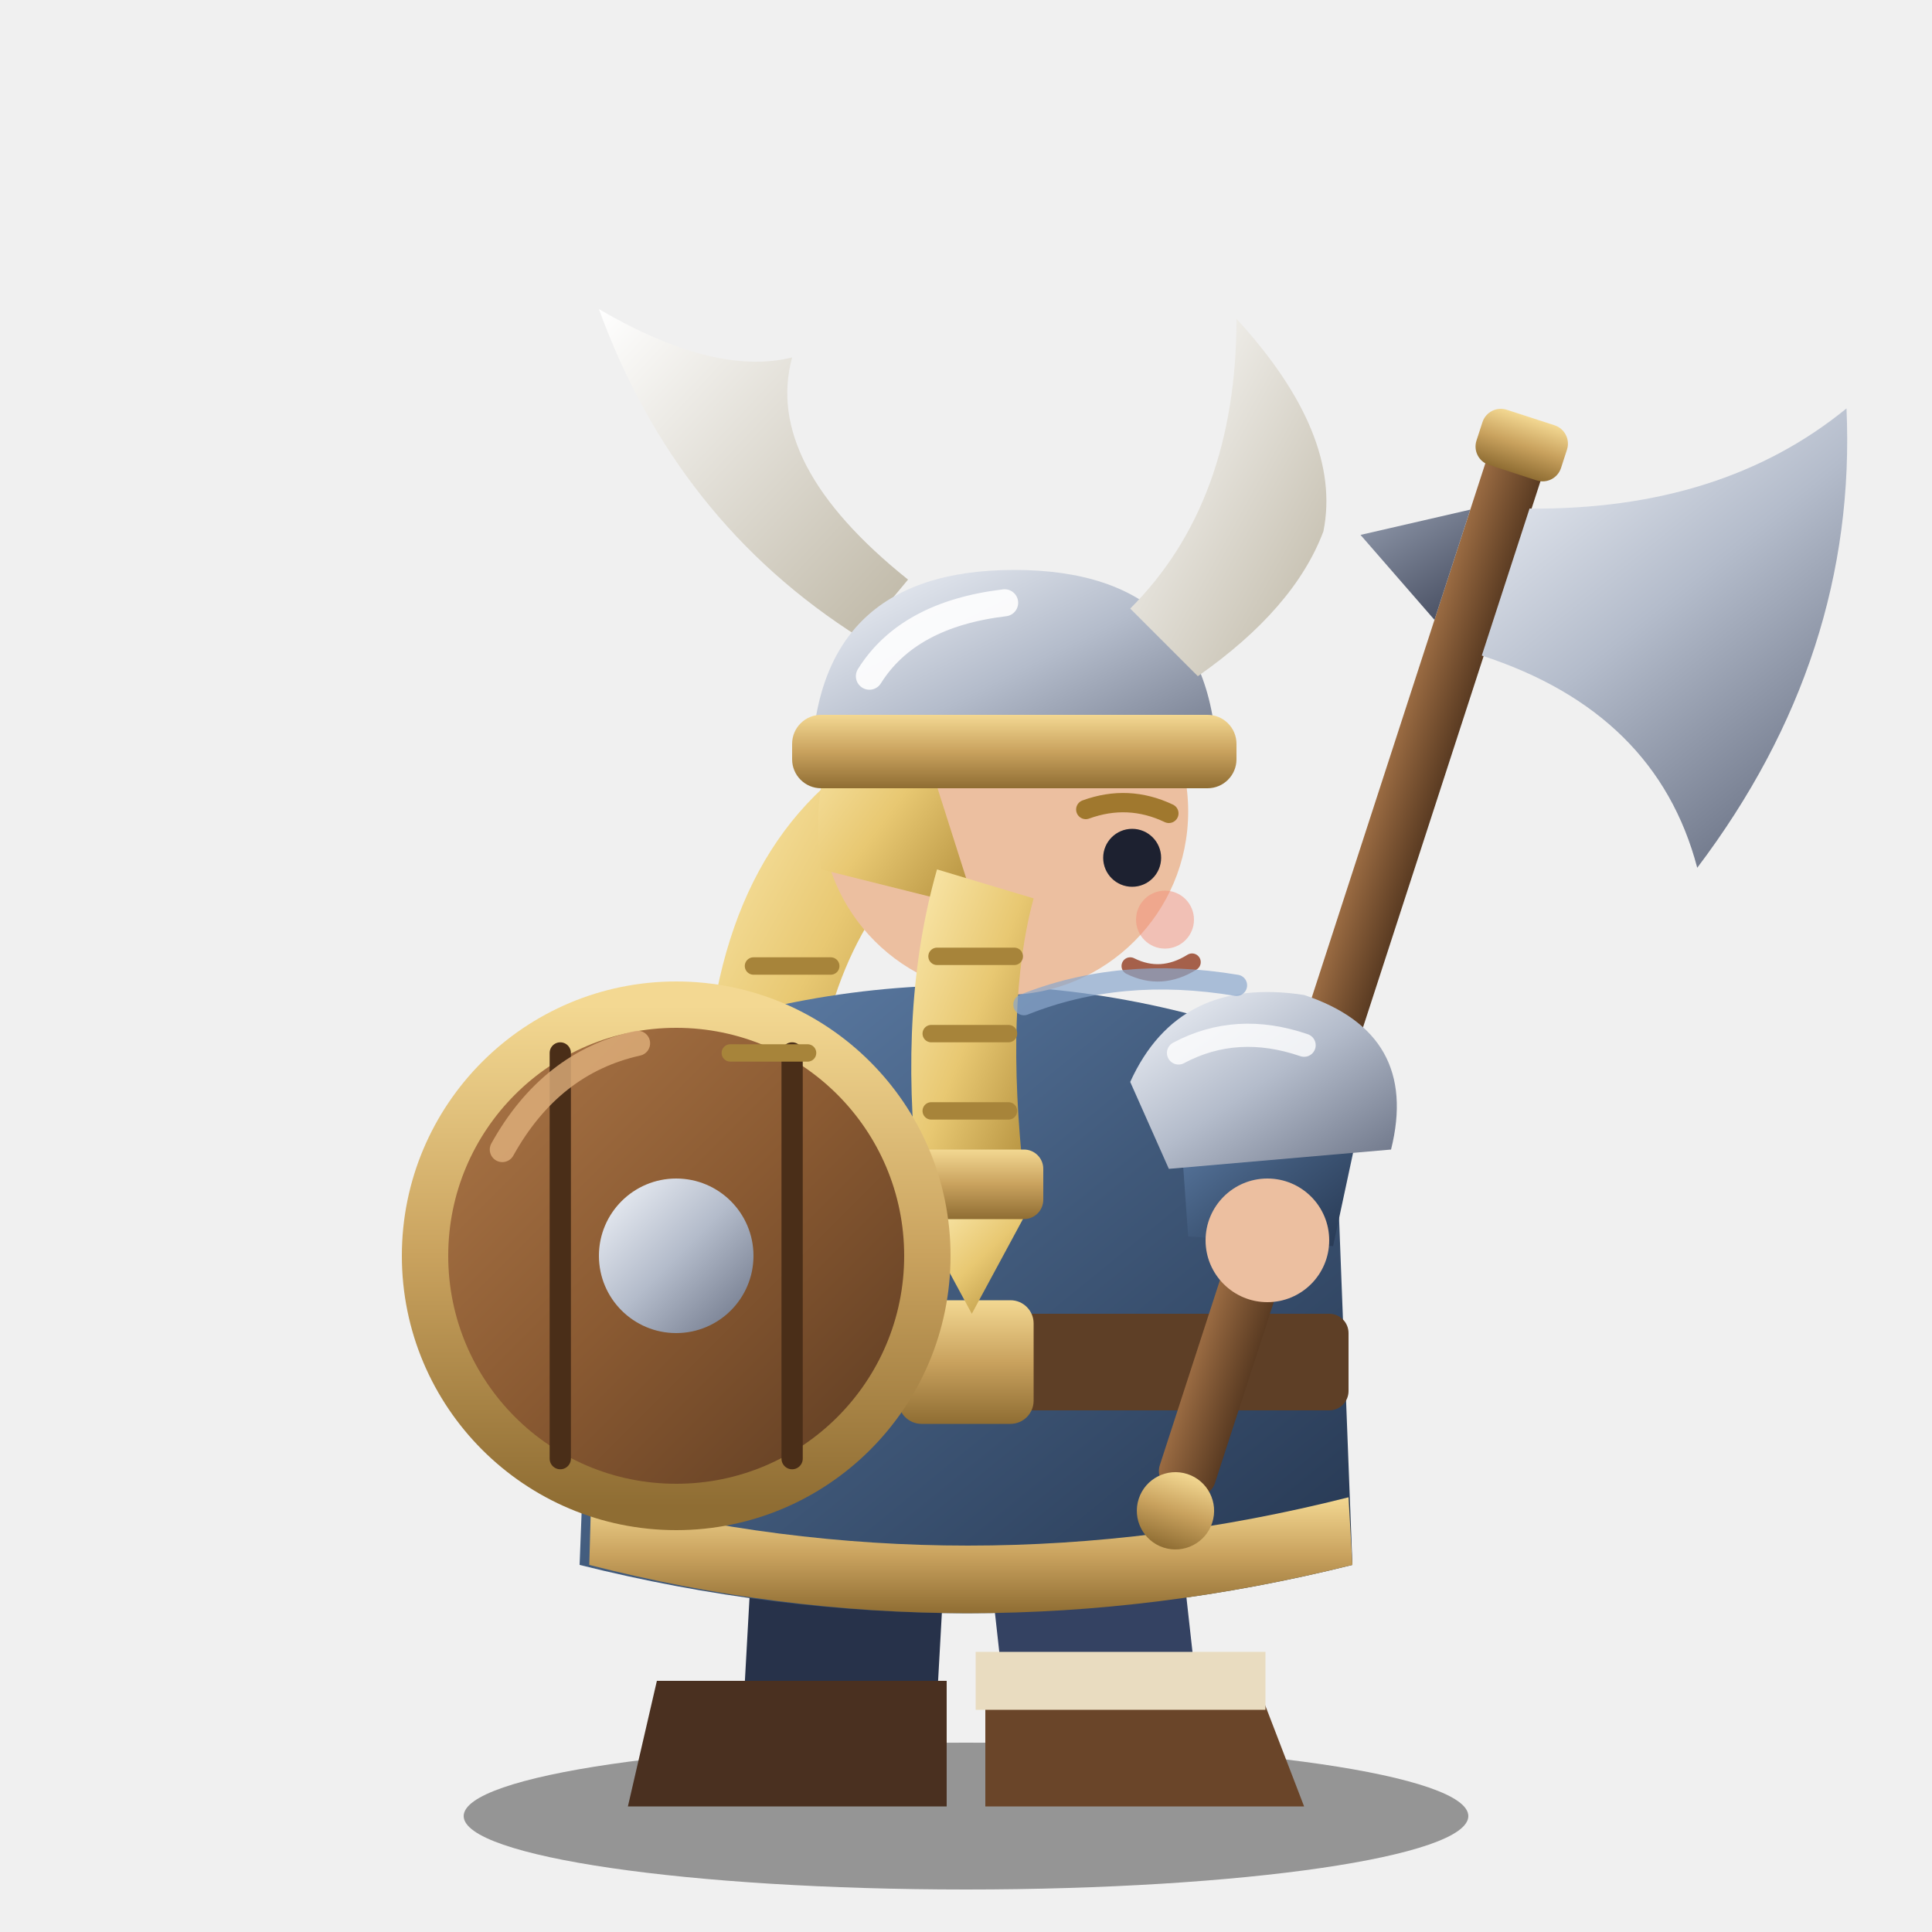
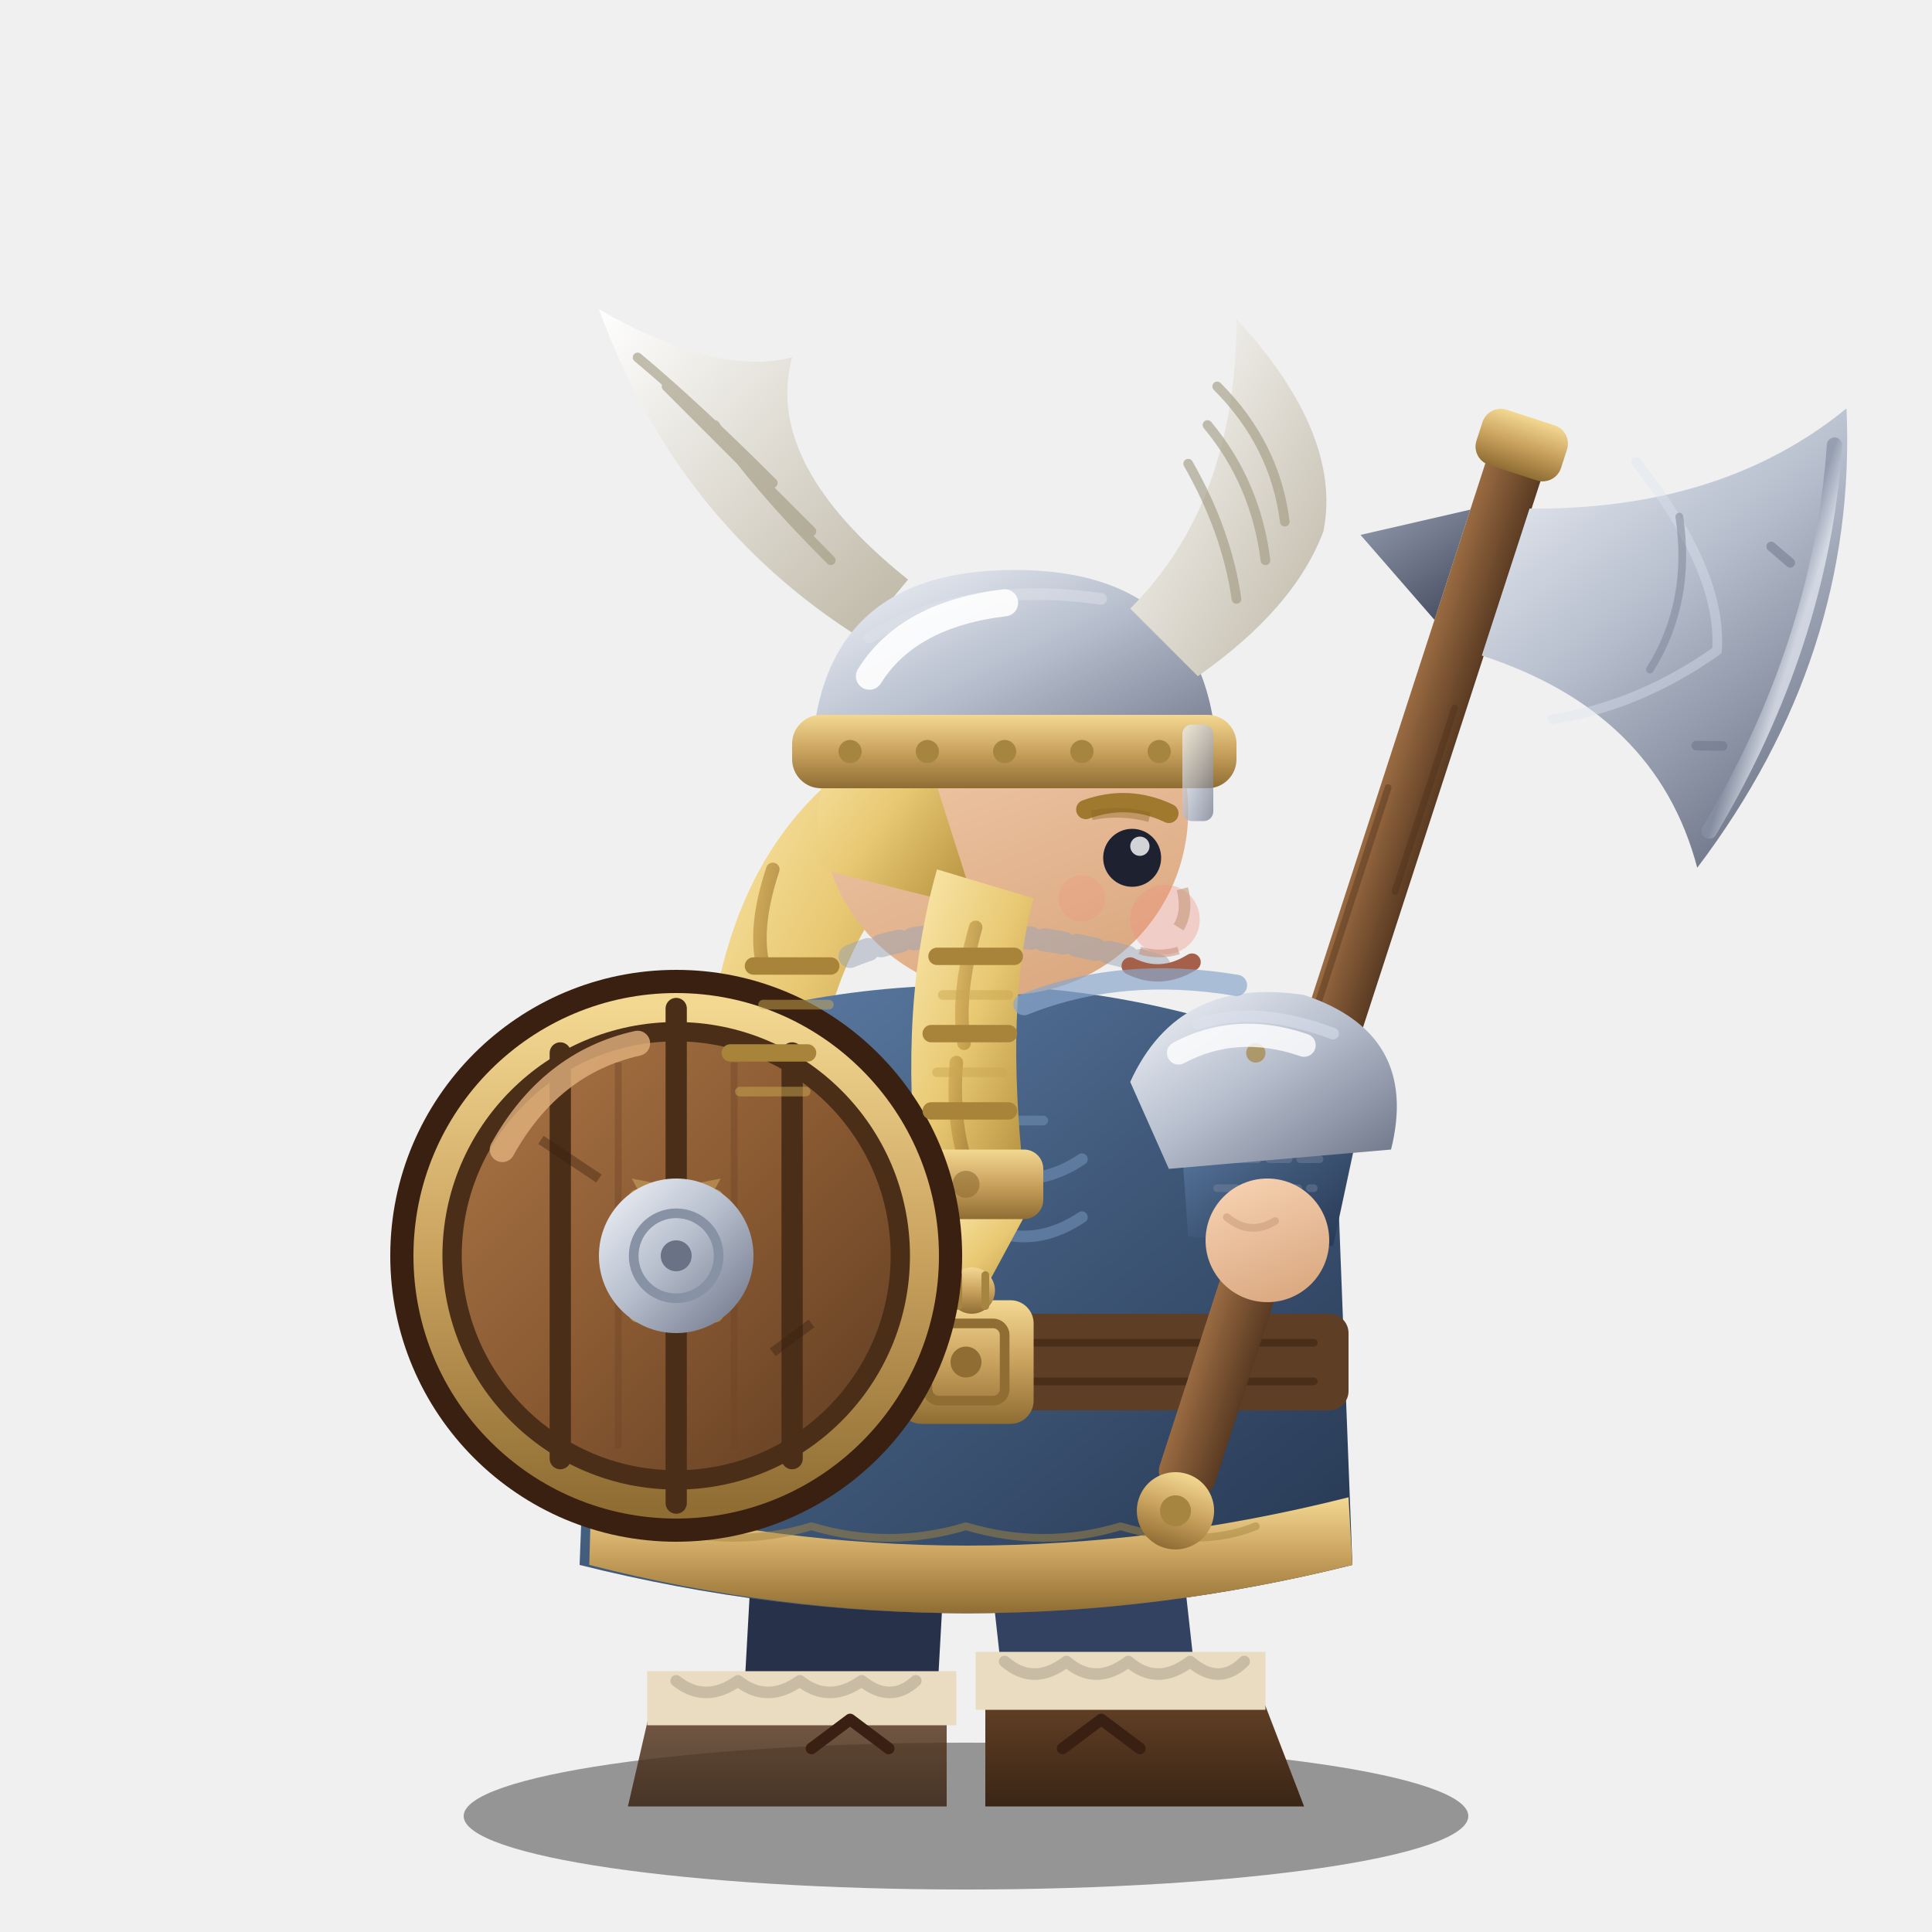
<svg xmlns="http://www.w3.org/2000/svg" viewBox="0 0 100 100" width="512" height="512" data-hand="66,62">
  <defs>
-     <linearGradient id="tunic" x1="0" y1="0" x2="1" y2="1">
+     <linearGradient id="hs-tunic" x1="0" y1="0" x2="1" y2="1">
      <stop offset="0" stop-color="#6283ad" />
      <stop offset=".5" stop-color="#40597a" />
      <stop offset="1" stop-color="#253650" />
    </linearGradient>
-     <linearGradient id="tunicD" x1="0" y1="0" x2="1" y2="1">
-       <stop offset="0" stop-color="#34496a" />
-       <stop offset="1" stop-color="#1b283c" />
-     </linearGradient>
-     <linearGradient id="gold" x1="0" y1="0" x2="0" y2="1">
+     <linearGradient id="hs-gold" x1="0" y1="0" x2="0" y2="1">
      <stop offset="0" stop-color="#f3d892" />
      <stop offset=".5" stop-color="#c9a25e" />
      <stop offset="1" stop-color="#8f6d33" />
    </linearGradient>
-     <linearGradient id="steel" x1="0" y1="0" x2="1" y2="1">
+     <linearGradient id="hs-steel" x1="0" y1="0" x2="1" y2="1">
      <stop offset="0" stop-color="#f2f5fa" />
      <stop offset=".5" stop-color="#b4bccb" />
      <stop offset="1" stop-color="#6a7285" />
    </linearGradient>
-     <linearGradient id="steelD" x1="0" y1="0" x2="1" y2="1">
+     <linearGradient id="hs-steelD" x1="0" y1="0" x2="1" y2="1">
      <stop offset="0" stop-color="#9aa3b5" />
      <stop offset="1" stop-color="#4c5366" />
    </linearGradient>
-     <linearGradient id="hair" x1="0" y1="0" x2="1" y2="1">
+     <linearGradient id="hs-hair" x1="0" y1="0" x2="1" y2="1">
      <stop offset="0" stop-color="#fbe9ae" />
      <stop offset=".5" stop-color="#e8c872" />
      <stop offset="1" stop-color="#b08c3a" />
    </linearGradient>
-     <linearGradient id="shield" x1="0" y1="0" x2="1" y2="1">
+     <linearGradient id="hs-hairD" x1="0" y1="0" x2="1" y2="1">
+       <stop offset="0" stop-color="#d4a84e" />
+       <stop offset="1" stop-color="#8a6828" />
+     </linearGradient>
+     <linearGradient id="hs-shield" x1="0" y1="0" x2="1" y2="1">
      <stop offset="0" stop-color="#b07a4a" />
      <stop offset=".5" stop-color="#8a5a32" />
      <stop offset="1" stop-color="#583820" />
    </linearGradient>
-     <linearGradient id="wing" x1="0" y1="0" x2="1" y2="1">
+     <linearGradient id="hs-wing" x1="0" y1="0" x2="1" y2="1">
      <stop offset="0" stop-color="#ffffff" />
      <stop offset="1" stop-color="#bdb6a4" />
    </linearGradient>
-     <linearGradient id="wood" x1="0" y1="0" x2="1" y2="0">
+     <linearGradient id="hs-wood" x1="0" y1="0" x2="1" y2="0">
      <stop offset="0" stop-color="#9a6b42" />
      <stop offset="1" stop-color="#5a3b22" />
+     </linearGradient>
+     <linearGradient id="hs-mail" x1="0" y1="0" x2="0" y2="1">
+       <stop offset="0" stop-color="#c0c8d6" />
+       <stop offset="1" stop-color="#7a8494" />
+     </linearGradient>
+     <linearGradient id="hs-skin" x1=".3" y1="0" x2=".7" y2="1">
+       <stop offset="0" stop-color="#f5d0b0" />
+       <stop offset="1" stop-color="#daa880" />
+     </linearGradient>
+     <linearGradient id="hs-boot" x1="0" y1="0" x2="0" y2="1">
+       <stop offset="0" stop-color="#6a4529" />
+       <stop offset="1" stop-color="#3a2515" />
+     </linearGradient>
+     <linearGradient id="hs-axeEdge" x1="1" y1="0" x2="0" y2="0">
+       <stop offset="0" stop-color="#e8edf5" />
+       <stop offset="1" stop-color="#8892a5" />
    </linearGradient>
  </defs>
  <ellipse cx="50" cy="94" rx="26" ry="3.8" fill="#000" opacity=".38" />
  <g stroke="none" stroke-width="1.5" stroke-linejoin="round" stroke-linecap="round">
-     <path d="M44.5 33 Q35 27 31 16 Q37 19.5 41 18.5 Q39.5 24 47 30 Z" fill="url(#wing)" />
-     <path d="M43.5 40 Q36 46 36.5 60 L42 60 Q42 50 47.5 44.5 Z" fill="url(#hair)" />
-     <path d="M36.5 62 l2.7 5 l2.7 -5 z" fill="url(#hair)" />
-     <rect x="35.6" y="58.5" width="7.2" height="3.6" rx="1" fill="url(#gold)" />
+     <path d="M44.5 33 Q35 27 31 16 Q37 19.5 41 18.5 Q39.5 24 47 30 Z" fill="url(#hs-wing)" />
+     <path d="M37 22 Q39 25 43 29 M34.5 20 Q38 23.5 42 27.5 M33 18.5 Q36 21 40 25" stroke="#9e987e" stroke-width=".5" fill="none" opacity=".6" />
+     <path d="M43.5 40 Q36 46 36.5 60 L42 60 Q42 50 47.5 44.5 Z" fill="url(#hs-hair)" />
+     <path d="M40 45 q-1 3 -.5 5 M38.5 52 q-.3 3 .2 5" stroke="url(#hs-hairD)" stroke-width=".7" fill="none" opacity=".7" />
+     <path d="M36.5 62 l2.7 5 l2.7 -5 z" fill="url(#hs-hair)" />
+     <rect x="35.6" y="58.5" width="7.2" height="3.6" rx="1" fill="url(#hs-gold)" />
+     <circle cx="38.5" cy="60.3" r=".7" fill="#8f6d33" opacity=".6" />
+     <circle cx="39.2" cy="65.8" r="1.2" fill="url(#hs-gold)" />
+     <path d="M38.5 65 v1.6 M39.9 65 v1.6" stroke="#a58540" stroke-width=".4" />
    <path d="M39 79 h10 l-.5 9 h-10 z" fill="#27324a" />
-     <path d="M34 87 h15 v6.5 h-16.5 z" fill="#4a3020" />
    <path d="M51 79 h10 l1 9 h-10 z" fill="#344262" />
-     <path d="M51 87 h14 l2.5 6.5 h-16.5 z" fill="#6a4529" />
+     <path d="M34 87 h15 v6.5 h-16.5 z" fill="url(#hs-boot)" opacity=".85" />
+     <path d="M51 87 h14 l2.5 6.5 h-16.5 z" fill="url(#hs-boot)" />
+     <path d="M33.5 86.5 h16 v2.8 h-16 z" fill="#e9dcc0" />
+     <path d="M35 87 q1.5 1.2 3.2 0 q1.5 1.2 3.2 0 q1.5 1.2 3.2 0 q1.5 1.2 2.8 0" stroke="#c8bca4" stroke-width=".6" fill="none" />
    <path d="M50.5 85.5 h15 v3 h-15 z" fill="#e9dcc0" />
-     <path d="M31 55 Q50 47 69 55 L70 81 Q50 86 30 81 Z" fill="url(#tunic)" />
-     <path d="M30.6 77.5 Q50 82.5 69.8 77.5 L70 81 Q50 86 30.5 81 Z" fill="url(#gold)" />
+     <path d="M52 86 q1.5 1.3 3.2 0 q1.5 1.3 3.2 0 q1.5 1.3 3.2 0 q1.5 1.3 2.8 0" stroke="#c8bca4" stroke-width=".6" fill="none" />
+     <path d="M42 90.5 l2-1.5 l2 1.5 M55 90.5 l2-1.5 l2 1.5" stroke="#3a2012" stroke-width=".6" fill="none" />
+     <path d="M31 74 Q50 79 69 74 L70 81 Q50 86 30 81 Z" fill="url(#hs-mail)" opacity=".35" />
+     <path d="M34 76 h32 M35 78 h30 M36 80 h28" stroke="#8892a5" stroke-width=".35" stroke-dasharray="1.2 .8" opacity=".4" />
+     <path d="M31 55 Q50 47 69 55 L70 81 Q50 86 30 81 Z" fill="url(#hs-tunic)" />
+     <path d="M44 60 q3-2 6 0 q3 2 6 0 M44 63 q3-2 6 0 q3 2 6 0" stroke="#7a9ac0" stroke-width=".6" fill="none" opacity=".5" />
+     <path d="M48 56 v3 M52 56 v3 M50 58 h4" stroke="#8aaccf" stroke-width=".5" fill="none" opacity=".35" />
+     <path d="M30.6 77.5 Q50 82.5 69.8 77.5 L70 81 Q50 86 30.5 81 Z" fill="url(#hs-gold)" />
+     <path d="M34 79 q4 1.2 8 0 q4 1.2 8 0 q4 1.2 8 0 q4 1.2 7 0" stroke="#a58540" stroke-width=".4" fill="none" opacity=".5" />
    <rect x="30.8" y="68" width="39" height="5" rx="1" fill="#5e3f26" />
-     <rect x="46.5" y="67.3" width="7" height="6.4" rx="1.2" fill="url(#gold)" />
-     <circle cx="52" cy="42" r="9.5" fill="#ecbfa0" />
-     <path d="M42.5 45 Q41.5 37 47 36 L50.5 47 Z" fill="url(#hair)" />
-     <path d="M42 40 Q42 29.5 52.5 29.5 Q63 29.5 63 40 Z" fill="url(#steel)" />
-     <rect x="41" y="37" width="23" height="3.8" rx="1.5" fill="url(#gold)" />
-     <path d="M58.5 31.5 Q64 26 64 16.5 Q69.5 22.5 68.5 27.5 Q67 31.5 62 35 Z" fill="url(#wing)" />
-     <path d="M48.5 45 Q46.5 52 47.5 61 L53 61 Q52 52 53.5 46.5 Z" fill="url(#hair)" />
-     <path d="M47.6 63 l2.7 5 l2.7 -5 z" fill="url(#hair)" />
-     <rect x="46.8" y="59.5" width="7.2" height="3.6" rx="1" fill="url(#gold)" />
+     <path d="M32 69.5 h36 M32 71.5 h36" stroke="#4a2e18" stroke-width=".4" />
+     <rect x="46.5" y="67.3" width="7" height="6.4" rx="1.2" fill="url(#hs-gold)" />
+     <rect x="48" y="68.5" width="4" height="4" rx=".6" fill="none" stroke="#8f6d33" stroke-width=".5" />
+     <circle cx="50" cy="70.5" r=".8" fill="#8f6d33" />
+     <circle cx="52" cy="42" r="9.5" fill="url(#hs-skin)" />
+     <path d="M42.5 45 Q41.5 37 47 36 L50.5 47 Z" fill="url(#hs-hair)" />
+     <path d="M44 38 q1-3 4-3.5" stroke="url(#hs-hairD)" stroke-width=".5" fill="none" opacity=".5" />
+     <path d="M44 49.5 Q50 47 60 50" stroke="#9aa3b5" stroke-width="1.2" fill="none" stroke-dasharray="1 .7" opacity=".5" />
+     <path d="M42 40 Q42 29.5 52.5 29.5 Q63 29.5 63 40 Z" fill="url(#hs-steel)" />
+     <path d="M45 33 Q50 30 57 31" stroke="#dde1ea" stroke-width=".6" fill="none" opacity=".5" />
+     <rect x="41" y="37" width="23" height="3.8" rx="1.5" fill="url(#hs-gold)" />
+     <circle cx="44" cy="38.9" r=".6" fill="#a58540" />
+     <circle cx="48" cy="38.9" r=".6" fill="#a58540" />
+     <circle cx="52" cy="38.9" r=".6" fill="#a58540" />
+     <circle cx="56" cy="38.9" r=".6" fill="#a58540" />
+     <circle cx="60" cy="38.9" r=".6" fill="#a58540" />
+     <rect x="61.2" y="37.5" width="1.6" height="5" rx=".5" fill="url(#hs-steel)" opacity=".7" />
+     <path d="M58.5 31.5 Q64 26 64 16.5 Q69.5 22.5 68.5 27.5 Q67 31.5 62 35 Z" fill="url(#hs-wing)" />
+     <path d="M63 20 Q66 23 66.5 27 M62.5 22 Q65 25 65.5 29 M61.5 24 Q63.5 27.5 64 31" stroke="#9e987e" stroke-width=".5" fill="none" opacity=".6" />
+     <path d="M48.5 45 Q46.5 52 47.5 61 L53 61 Q52 52 53.5 46.5 Z" fill="url(#hs-hair)" />
+     <path d="M50.5 48 q-1 3.5 -.6 6 M49.5 55 q-.2 2.5 .3 4.5" stroke="url(#hs-hairD)" stroke-width=".7" fill="none" opacity=".6" />
+     <path d="M47.6 63 l2.7 5 l2.7 -5 z" fill="url(#hs-hair)" />
+     <rect x="46.8" y="59.5" width="7.2" height="3.6" rx="1" fill="url(#hs-gold)" />
+     <circle cx="50" cy="61.3" r=".7" fill="#8f6d33" opacity=".6" />
+     <circle cx="50.3" cy="66.8" r="1.2" fill="url(#hs-gold)" />
+     <path d="M49.6 66 v1.6 M51 66 v1.6" stroke="#a58540" stroke-width=".4" />
    <g transform="rotate(18 66 62)">
-       <rect class="wpn" x="64.6" y="21" width="3" height="57" rx="1" fill="url(#wood)" />
-       <path class="wpn" d="M67.5 24 Q77 21 81.5 14 Q86 26 81.5 39 Q77 32 67.5 32 Z" fill="url(#steel)" />
-       <path class="wpn" d="M64.6 25 l-5 3 l5 3 z" fill="url(#steelD)" />
-       <rect class="wpn" x="63.8" y="19.5" width="4.6" height="3" rx="1" fill="url(#gold)" />
-       <circle class="wpn" cx="66.1" cy="79" r="2" fill="url(#gold)" />
+       <rect class="wpn" x="64.6" y="21" width="3" height="57" rx="1" fill="url(#hs-wood)" />
+       <path class="wpn" d="M65 40 v12 M67 35 v10" stroke="#4a2e18" stroke-width=".35" opacity=".4" />
+       <path class="wpn" d="M67.5 24 Q77 21 81.5 14 Q86 26 81.5 39 Q77 32 67.5 32 Z" fill="url(#hs-steel)" />
+       <path class="wpn" d="M72 20 Q78 24 79 28 Q76 32 72 34" stroke="#dde3ef" stroke-width=".5" fill="none" opacity=".4" />
+       <path class="wpn" d="M75 22 q2 4 1 8" stroke="#7a8294" stroke-width=".4" fill="none" opacity=".5" />
+       <path class="wpn" d="M81.5 16 Q84 26 81.5 37" stroke="url(#hs-axeEdge)" stroke-width=".8" fill="none" opacity=".7" />
+       <path class="wpn" d="M80 22 l1.2 .5 M79.5 33 l1.3-.4" stroke="#6a7285" stroke-width=".5" opacity=".5" />
+       <path class="wpn" d="M64.6 25 l-5 3 l5 3 z" fill="url(#hs-steelD)" />
+       <rect class="wpn" x="63.8" y="19.5" width="4.6" height="3" rx="1" fill="url(#hs-gold)" />
+       <circle class="wpn" cx="66.1" cy="79" r="2" fill="url(#hs-gold)" />
+       <circle class="wpn" cx="66.1" cy="79" r=".8" fill="#a58540" />
    </g>
-     <path d="M61 57 L70.5 57.5 L69 64.5 L61.5 64 Z" fill="url(#tunic)" />
-     <circle cx="65.6" cy="64.2" r="3.2" fill="#ecbfa0" />
-     <path d="M58.5 56 Q61 50.5 67.5 51.5 Q73.5 53.5 72 59.5 L60.5 60.5 Z" fill="url(#steel)" />
-     <circle cx="35" cy="65" r="13" fill="url(#shield)" />
-     <circle cx="35" cy="65" r="13" fill="none" stroke="url(#gold)" stroke-width="2.4" />
-     <circle cx="35" cy="65" r="14.2" fill="none" stroke-width="1.2" />
-     <circle cx="35" cy="65" r="11.6" fill="none" stroke-width="1" />
+     <path d="M61 57 L70.5 57.5 L69 64.5 L61.5 64 Z" fill="url(#hs-tunic)" />
+     <path d="M62 58.5 h7 M62.5 60 h6 M63 61.5 h5" stroke="#8892a5" stroke-width=".4" stroke-dasharray="1 .6" opacity=".35" />
+     <circle cx="65.6" cy="64.2" r="3.2" fill="url(#hs-skin)" />
+     <path d="M63.5 63 q1.2 1 2.5 .2" stroke="#c49878" stroke-width=".4" fill="none" opacity=".5" />
+     <path d="M58.5 56 Q61 50.5 67.5 51.5 Q73.5 53.5 72 59.5 L60.5 60.5 Z" fill="url(#hs-steel)" />
+     <path d="M62 53 Q65 52 69 53.5" stroke="#dde3ef" stroke-width=".6" fill="none" opacity=".5" />
+     <circle cx="65" cy="54.5" r=".5" fill="#a58540" opacity=".7" />
+     <circle cx="35" cy="65" r="13" fill="url(#hs-shield)" />
+     <circle cx="35" cy="65" r="13" fill="none" stroke="url(#hs-gold)" stroke-width="2.4" />
+     <circle cx="35" cy="65" r="14.2" fill="none" stroke="#3a2010" stroke-width="1.2" />
+     <circle cx="35" cy="65" r="11.6" fill="none" stroke="#4a2e18" stroke-width="1" />
  </g>
-   <path d="M29 54.5 V75.5 M41 54.5 V75.5" stroke="#4a2e18" stroke-width="1.1" stroke-linecap="round" />
-   <circle cx="35" cy="65" r="4" fill="url(#steel)" stroke="none" stroke-width="1.2" />
+   <path d="M29 54.5 V75.5 M41 54.5 V75.5 M35 52.2 V77.8" stroke="#4a2e18" stroke-width="1.1" stroke-linecap="round" />
+   <path d="M32 55 v20 M38 55 v20" stroke="#6e4425" stroke-width=".35" opacity=".4" />
+   <path d="M33 62 l4 6 M37 62 l-4 6" stroke="#c9a25e" stroke-width=".9" stroke-linecap="round" opacity=".6" />
+   <path d="M33.5 62.5 l-.8-1.5 l1.5.3 M36.5 62.5 l.8-1.5 l-1.5.3" fill="#c9a25e" opacity=".6" />
+   <path d="M28 59 l3 2 M40 70 l2-1.5" stroke="#3a2010" stroke-width=".5" opacity=".4" />
+   <circle cx="35" cy="65" r="4" fill="url(#hs-steel)" stroke="none" stroke-width="1.2" />
+   <circle cx="35" cy="65" r="2.2" fill="none" stroke="#8892a5" stroke-width=".5" />
+   <circle cx="35" cy="65" r=".8" fill="#6a7285" />
  <path d="M26 59.5 Q28.5 55 33 54" stroke="#e0b07c" stroke-width="1.3" fill="none" stroke-linecap="round" opacity=".8" />
  <circle cx="58.6" cy="44.4" r="1.5" fill="#1d2130" />
+   <circle cx="59" cy="43.8" r=".5" fill="#fff" opacity=".8" />
  <path d="M56.2 41.9 q2.2 -.8 4.3 .2" stroke="#a0782e" stroke-width="1" fill="none" stroke-linecap="round" />
-   <circle cx="60.3" cy="47.6" r="1.5" fill="#f2907a" opacity=".5" />
+   <path d="M56.5 42.2 q1.5-.3 3 .1" stroke="#8a6420" stroke-width=".5" fill="none" opacity=".4" />
+   <circle cx="60.3" cy="47.6" r="1.8" fill="#f2907a" opacity=".35" />
+   <circle cx="56" cy="46.5" r="1.2" fill="#f2907a" opacity=".25" />
  <path d="M58.5 50 q1.6 .8 3.2 -.2" stroke="#a5604a" stroke-width=".9" fill="none" stroke-linecap="round" />
+   <path d="M59 49.2 q1 .3 2 0" stroke="#c48870" stroke-width=".4" fill="none" opacity=".5" />
+   <path d="M61.2 46 q.3 1.2-.2 2" stroke="#c49878" stroke-width=".6" fill="none" opacity=".6" />
  <path d="M48.5 49.5 h4 M48.2 53.5 h4 M48.2 57.5 h4 M39 50 h4 M37.8 54.5 h4" stroke="#a7843a" stroke-width=".9" stroke-linecap="round" />
+   <path d="M48.8 51.5 h3.4 M48.5 55.5 h3.4 M39.5 52 h3.4 M38.3 56.5 h3.4" stroke="#c9a852" stroke-width=".5" stroke-linecap="round" opacity=".5" />
  <path d="M45 35 Q47 31.8 52 31.2" stroke="#fff" stroke-width="1.4" fill="none" stroke-linecap="round" opacity=".9" />
  <path d="M61 54.5 q3 -1.6 6.5 -.4" stroke="#fff" stroke-width="1.2" fill="none" stroke-linecap="round" opacity=".8" />
  <path d="M53 52 Q58 50 64 51" stroke="#8aa6cc" stroke-width="1.1" fill="none" stroke-linecap="round" opacity=".7" />
</svg>
